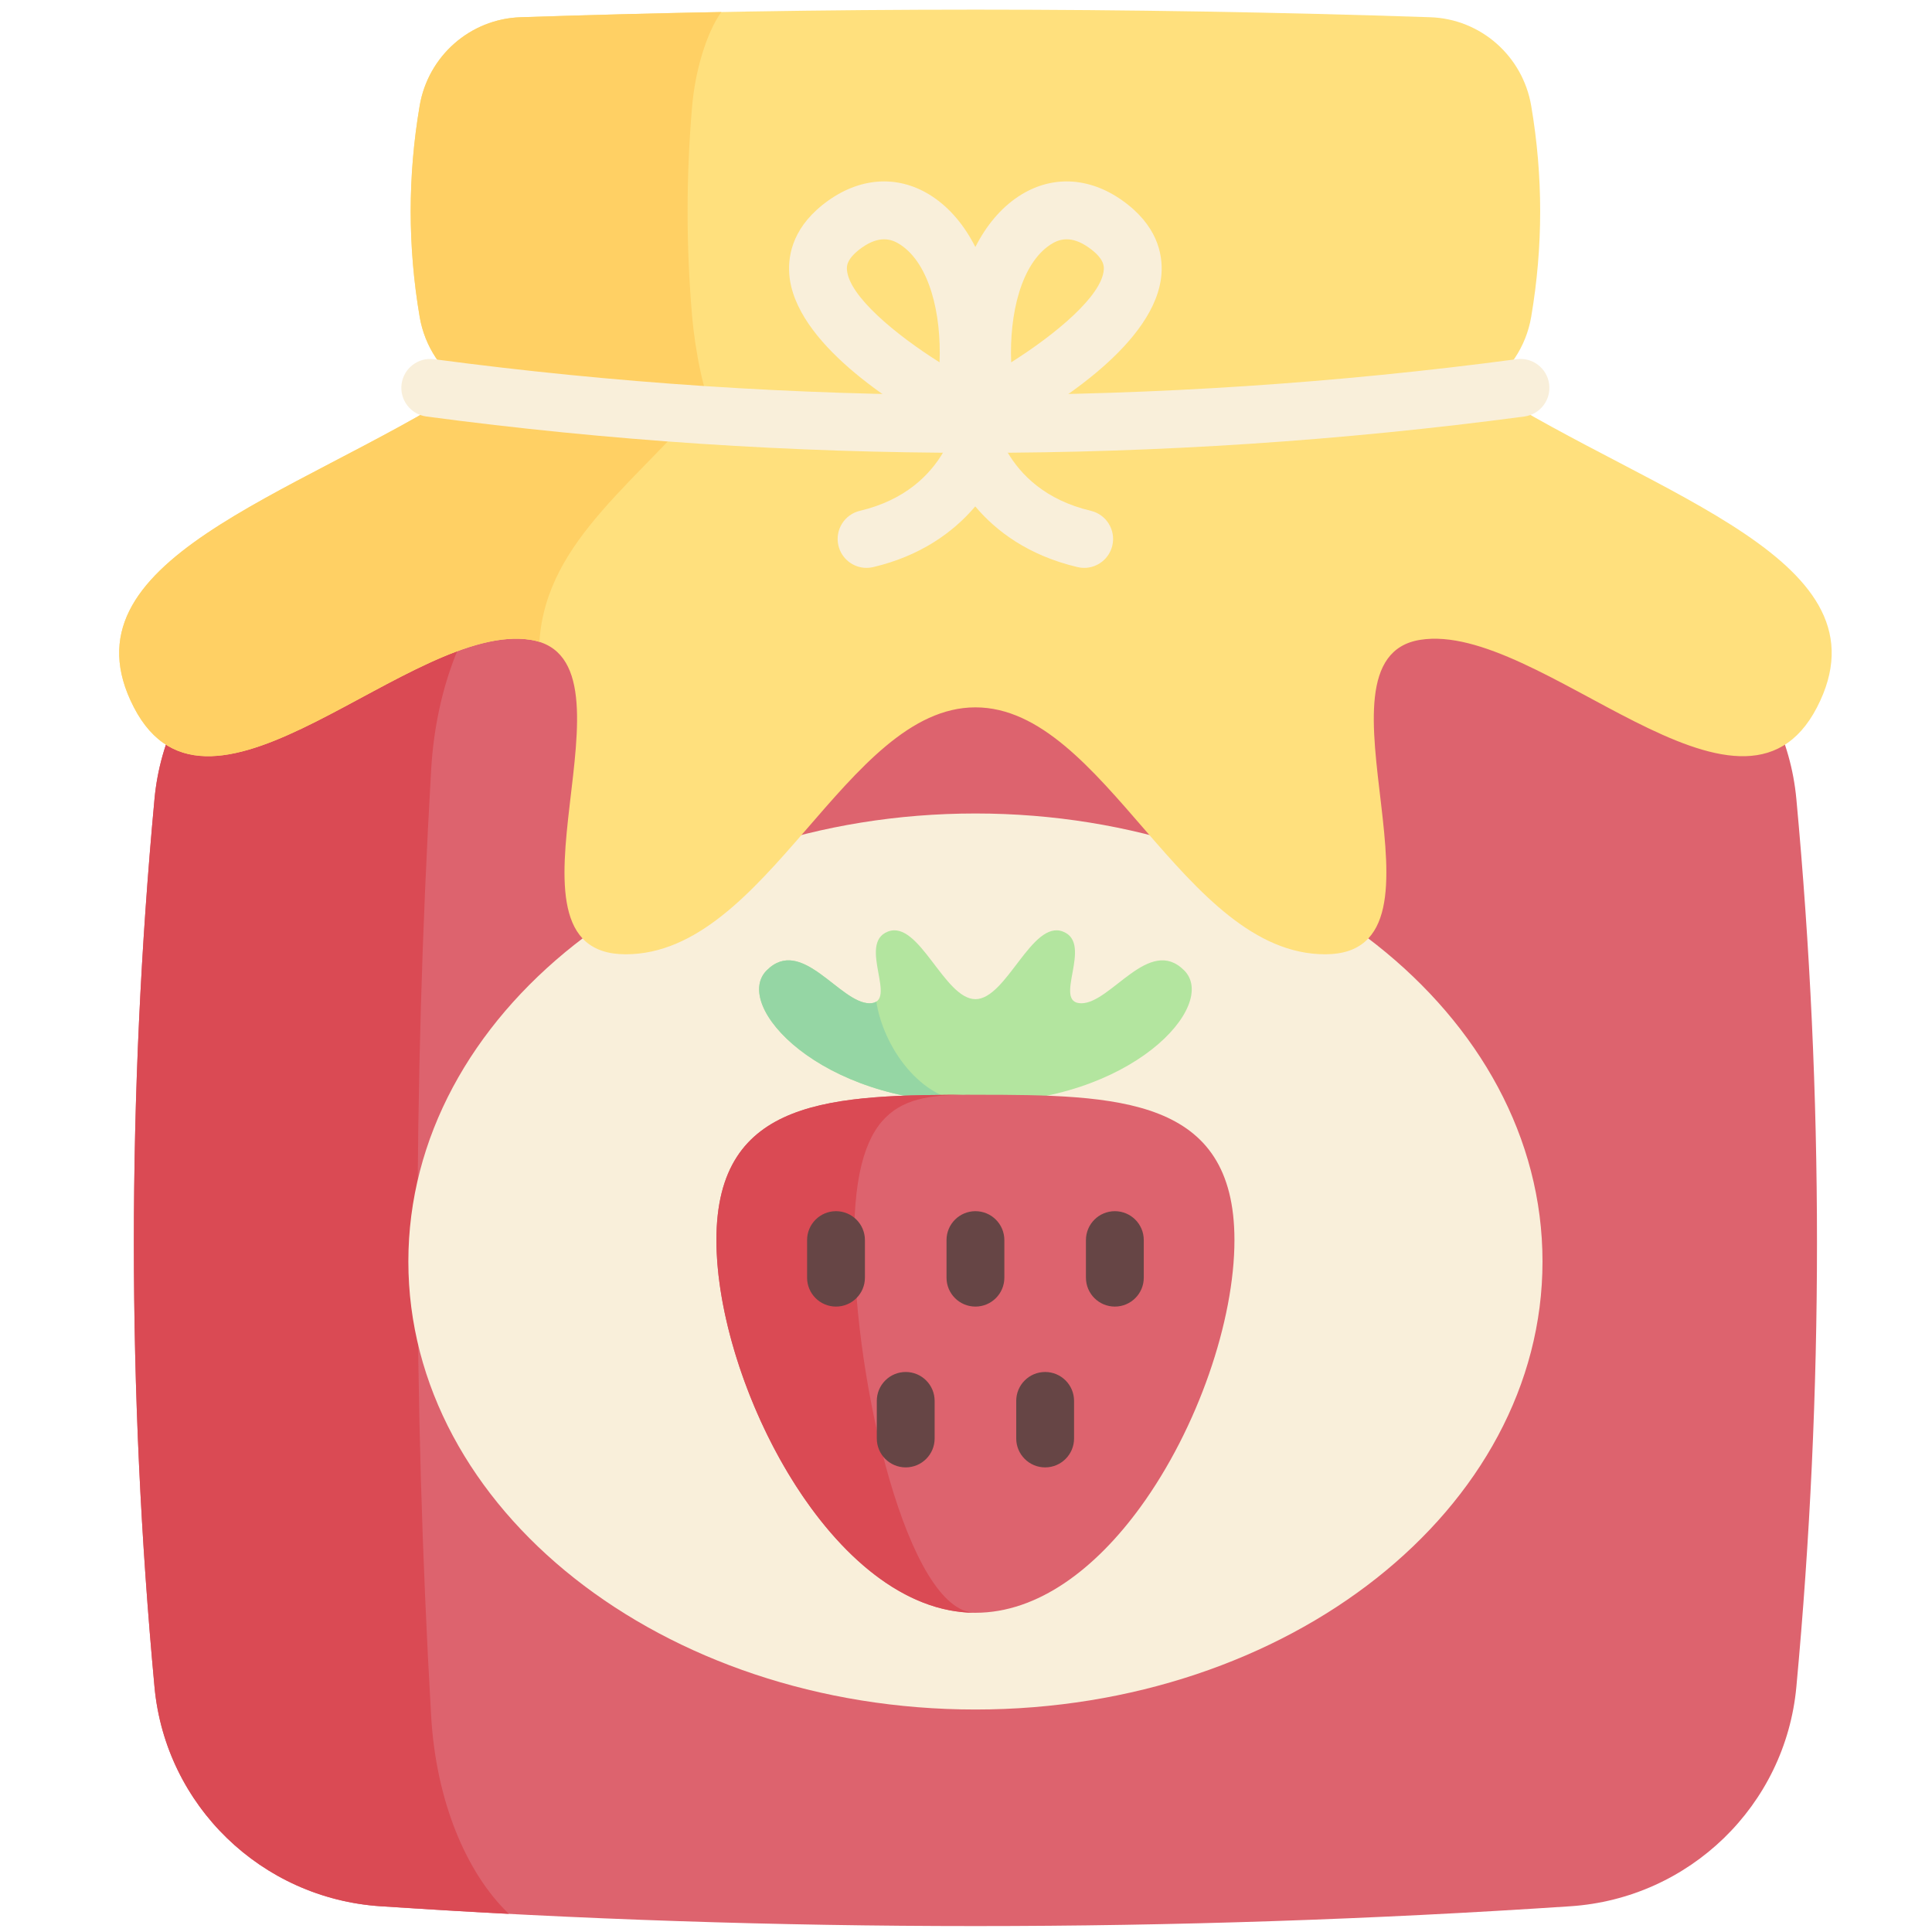
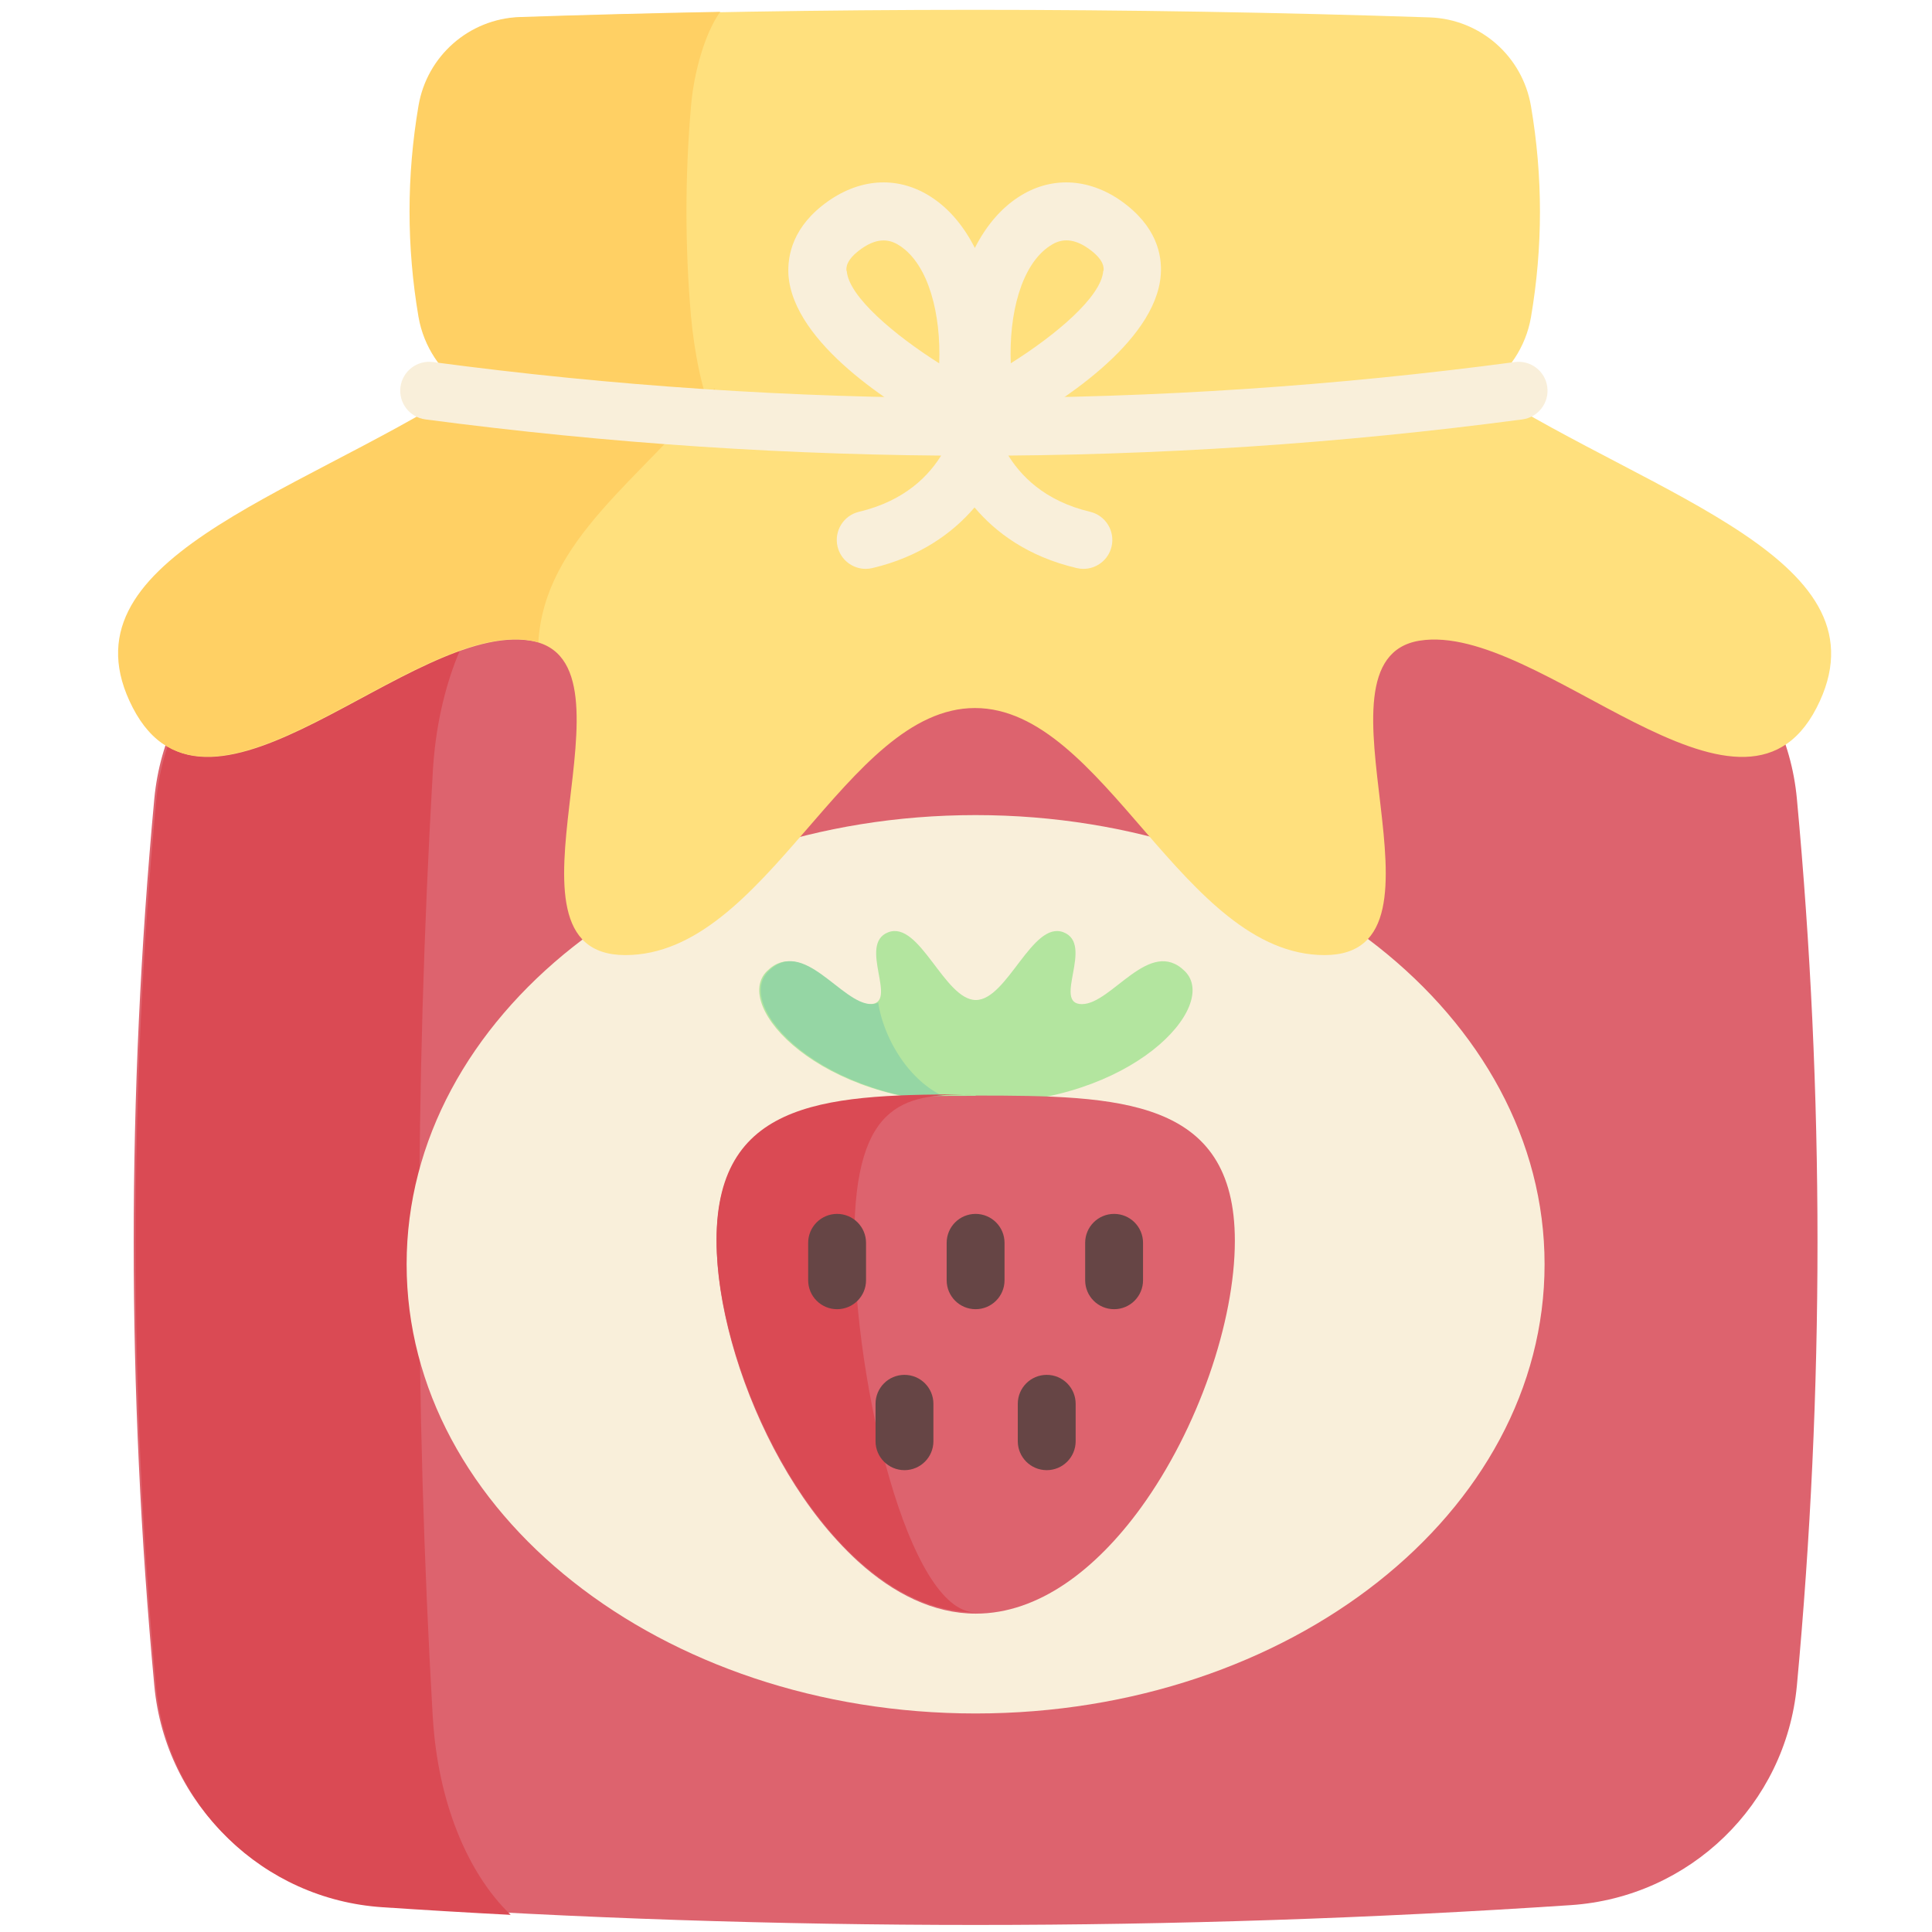
- <svg xmlns="http://www.w3.org/2000/svg" width="512" height="512">
+ <svg xmlns="http://www.w3.org/2000/svg" width="512" height="512" version="1.1">
  <g>
-     <rect fill="none" id="canvas_background" height="514" width="514" y="-1" x="-1" />
-     <g display="none" overflow="visible" y="0" x="0" height="100%" width="100%" id="canvasGrid">
-       <rect fill="url(#gridpattern)" stroke-width="0" y="0" x="0" height="100%" width="100%" />
+     <rect id="canvas_background" x="-1" y="-1" width="514" height="514" fill="none" />
+     <g id="canvasGrid" x="0" y="0" width="100%" height="100%" display="none" overflow="visible">
+       <rect width="100%" height="100%" fill="url(#gridpattern)" stroke-width="0" />
    </g>
  </g>
  <g>
-     <g stroke="null" id="svg_26">
-       <g stroke="null" transform="matrix(0.9919404,0,0,0.9919404,-170.14,-279.2859) " id="svg_5">
-         <path stroke="null" id="svg_6" fill="#dd636e" d="m591.079,436.426c-105.971,-7.058 -211.943,-7.058 -317.914,0c-31.779,2.116 -57.418,26.877 -60.365,58.59c-7.348,79.078 -7.348,158.155 0,237.233c2.947,31.713 28.585,56.473 60.365,58.59c105.971,7.058 211.943,7.058 317.914,0c31.779,-2.116 57.418,-26.877 60.365,-58.59c7.348,-79.078 7.348,-158.155 0,-237.233c-2.947,-31.713 -28.586,-56.474 -60.365,-58.59z" />
-         <path stroke="null" id="svg_7" fill="#da4a54" d="m286.71,740.055c1.311,22.57 9.313,41.832 20.767,52.815c-11.434,-0.594 -22.878,-1.281 -34.311,-2.039c-31.771,-2.11 -57.415,-26.873 -60.365,-58.583c-7.346,-79.083 -7.346,-158.156 0,-237.24c2.951,-31.709 28.595,-56.472 60.365,-58.583c11.434,-0.758 22.878,-1.445 34.311,-2.039c-11.454,10.983 -19.456,30.244 -20.767,52.815c-4.867,84.288 -4.867,168.566 0,252.854z" />
-         <ellipse stroke="null" id="svg_8" ry="119.693" rx="151.502" fill="#f9efda" cy="618.581" cx="432.122" />
-         <path stroke="null" id="svg_9" fill="#ffe07d" d="m568.272,385.174l-0.035,0c6.388,-4.227 11.007,-10.981 12.367,-18.978c3.195,-18.792 3.195,-37.583 0,-56.375c-2.261,-13.298 -13.497,-23.212 -26.978,-23.662c-81.002,-2.703 -162.005,-2.703 -243.007,0c-13.481,0.45 -24.717,10.364 -26.978,23.662c-3.195,18.792 -3.195,37.583 0,56.375c1.36,7.997 5.979,14.751 12.367,18.978l-0.035,0c-46.169,29.259 -109,46.069 -88.683,85.358c20.318,39.29 74.087,-23.107 106.006,-18.037s-12.519,84.01 25.385,84.01c37.903,0 58.797,-65.97 93.442,-65.97s55.539,65.97 93.442,65.97s-6.535,-78.941 25.385,-84.01s85.689,57.327 106.006,18.037c20.316,-39.29 -42.515,-56.099 -88.684,-85.358z" />
-         <path stroke="null" id="svg_10" fill="#ffd064" d="m356.443,366.192c0.7,7.994 3.049,21.903 6.305,26.127l-0.02,-7.151c-19.718,24.508 -45.38,40.29 -47.09,67.868c-0.731,-0.237 -1.504,-0.412 -2.339,-0.546c-31.925,-5.068 -85.69,57.33 -106.005,18.038c-20.325,-39.291 42.505,-56.104 88.678,-85.361l0.031,0c-6.387,-4.224 -11.003,-10.982 -12.362,-18.976c-3.194,-18.79 -3.194,-37.581 0,-56.371c2.256,-13.3 13.495,-23.22 26.98,-23.663c17.873,-0.597 35.747,-1.061 53.611,-1.391c-4.028,5.635 -6.995,15.885 -7.788,25.054c-1.629,18.791 -1.629,37.581 -0.001,56.372z" />
-         <path stroke="null" id="svg_11" fill="#f9efda" d="m432.104,402.542c-48.998,0 -97.996,-3.236 -146.651,-9.709c-4.229,-0.563 -7.202,-4.448 -6.64,-8.678c0.563,-4.23 4.456,-7.198 8.678,-6.64c95.958,12.766 193.269,12.766 289.226,0c4.228,-0.561 8.115,2.409 8.678,6.64c0.562,4.229 -2.41,8.115 -6.64,8.678c-48.655,6.473 -97.653,9.709 -146.651,9.709z" />
-         <path stroke="null" id="svg_12" fill="#f9efda" d="m471.274,335.048c-8.971,-6.325 -19.055,-6.695 -27.661,-1.01c-4.739,3.13 -8.613,7.796 -11.509,13.51c-2.896,-5.715 -6.77,-10.38 -11.509,-13.51c-8.605,-5.684 -18.687,-5.316 -27.66,1.01c-9.408,6.633 -10.932,14.354 -10.553,19.663c1.314,18.417 28.305,35.061 39.371,41.137c0.384,1.76 0.974,3.937 1.864,6.366c-3.573,6.15 -10.181,12.929 -22.36,15.811c-4.152,0.983 -6.721,5.145 -5.739,9.298c0.842,3.554 4.012,5.949 7.513,5.949c0.589,0 1.187,-0.067 1.786,-0.209c12.525,-2.964 21.293,-9.194 27.258,-16.215c5.539,6.563 14.119,13.091 27.318,16.215c0.599,0.142 1.197,0.209 1.787,0.209c3.499,0 6.67,-2.394 7.512,-5.949c0.982,-4.152 -1.588,-8.315 -5.739,-9.298c-12.143,-2.874 -18.748,-9.62 -22.328,-15.756c0.85,-2.274 1.469,-4.452 1.889,-6.452c11.103,-6.103 38.003,-22.722 39.314,-41.105c0.378,-5.31 -1.145,-13.031 -10.554,-19.664zm-73.478,18.56c-0.057,-0.802 -0.208,-2.934 4.043,-5.932c2.307,-1.626 4.251,-2.188 5.875,-2.188c1.847,0 3.282,0.727 4.365,1.442c7.752,5.121 10.982,18.42 10.458,31.426c-11.849,-7.476 -24.246,-17.755 -24.741,-24.748zm68.618,0c-0.496,6.993 -12.893,17.272 -24.742,24.748c-0.524,-13.005 2.706,-26.304 10.458,-31.425c1.083,-0.715 2.518,-1.443 4.366,-1.443c1.625,0 3.568,0.562 5.875,2.188c4.251,2.998 4.1,5.13 4.043,5.932z" />
-         <g stroke="null" id="svg_13">
-           <path stroke="null" id="svg_14" fill="#b3e59f" d="m432.941,576.127c40.794,0 64.267,-26.006 54.937,-35.336s-19.529,8.804 -27.463,8.804s3.393,-15.977 -4.927,-19.165s-15.032,18.066 -23.366,18.066s-15.045,-21.254 -23.366,-18.066c-8.32,3.188 3.007,19.165 -4.927,19.165s-18.133,-18.133 -27.463,-8.804c-9.33,9.33 14.143,35.336 54.937,35.336" />
-           <path stroke="null" id="svg_15" fill="#95d6a4" d="m431.745,576.126l-0.44,0c-40.796,0 -64.27,-26.008 -54.939,-35.335c9.331,-9.331 19.529,8.803 27.465,8.803c0.783,0 1.378,-0.155 1.822,-0.44c1.675,11.371 11.48,26.972 26.092,26.972z" />
-           <path stroke="null" id="svg_16" fill="#dd636e" d="m432.121,574.033c-38.217,0 -69.199,0.613 -69.199,38.83c0,8.183 1.419,17.424 4.028,26.898c5.244,19.06 15.293,39.061 28.254,53.237c1.788,1.961 3.635,3.807 5.53,5.53c9.421,8.54 20.084,13.903 31.387,13.903c16.76,0 32.124,-11.798 44.099,-28.266c15.334,-21.09 25.102,-49.842 25.102,-71.299c0,-38.218 -30.982,-38.836 -69.201,-38.833z" />
-           <path stroke="null" id="svg_17" fill="#da4a54" d="m432.119,712.432c-38.22,0 -69.198,-61.347 -69.198,-99.566c0,-38.22 30.978,-38.834 69.198,-38.834c-17.898,0 -32.408,0.614 -32.408,38.834c0.001,38.219 14.511,99.566 32.408,99.566z" />
-           <g stroke="null" id="svg_18" fill="#664545">
-             <g stroke="null" id="svg_19">
-               <path stroke="null" id="svg_20" d="m394.872,630.627c-4.268,0 -7.726,-3.459 -7.726,-7.726l0,-10.036c0,-4.267 3.459,-7.726 7.726,-7.726s7.726,3.459 7.726,7.726l0,10.036c0,4.267 -3.458,7.726 -7.726,7.726z" />
-               <path stroke="null" id="svg_21" d="m432.123,630.627c-4.268,0 -7.726,-3.459 -7.726,-7.726l0,-10.036c0,-4.267 3.459,-7.726 7.726,-7.726s7.726,3.459 7.726,7.726l0,10.036c0,4.267 -3.459,7.726 -7.726,7.726z" />
-               <path stroke="null" id="svg_22" d="m469.372,630.627c-4.268,0 -7.726,-3.459 -7.726,-7.726l0,-10.036c0,-4.267 3.459,-7.726 7.726,-7.726c4.268,0 7.726,3.459 7.726,7.726l0,10.036c0,4.267 -3.458,7.726 -7.726,7.726z" />
-             </g>
-             <g stroke="null" id="svg_23">
-               <path stroke="null" id="svg_24" d="m413.497,673.588c-4.268,0 -7.726,-3.459 -7.726,-7.726l0,-10.036c0,-4.267 3.459,-7.726 7.726,-7.726c4.268,0 7.726,3.459 7.726,7.726l0,10.036c0,4.267 -3.459,7.726 -7.726,7.726z" />
-               <path stroke="null" id="svg_25" d="m450.747,673.588c-4.268,0 -7.726,-3.459 -7.726,-7.726l0,-10.036c0,-4.267 3.459,-7.726 7.726,-7.726s7.726,3.459 7.726,7.726l0,10.036c0.001,4.267 -3.458,7.726 -7.726,7.726z" />
-             </g>
-           </g>
+     <g stroke="null">
+       <g transform="matrix(.992 0 0 .992 -170 -279)" stroke="null">
+         <path d="m591 436c-106-7.06-212-7.06-318 0-31.8 2.12-57.4 26.9-60.4 58.6-7.35 79.1-7.35 158 0 237 2.95 31.7 28.6 56.5 60.4 58.6 106 7.06 212 7.06 318 0 31.8-2.12 57.4-26.9 60.4-58.6 7.35-79.1 7.35-158 0-237-2.95-31.7-28.6-56.5-60.4-58.6z" fill="#dd636e" />
+         <path d="m287 740c1.31 22.6 9.31 41.8 20.8 52.8-11.4-0.594-22.9-1.28-34.3-2.04-31.8-2.11-57.4-26.9-60.4-58.6-7.35-79.1-7.35-158 0-237 2.95-31.7 28.6-56.5 60.4-58.6 11.4-0.758 22.9-1.44 34.3-2.04-11.5 11-19.5 30.2-20.8 52.8-4.87 84.3-4.87 169 0 253z" fill="#da4a54" />
+         <ellipse cx="432" cy="619" rx="152" ry="120" fill="#f9efda" />
+         <path d="m568 385h-0.035c6.39-4.23 11-11 12.4-19 3.2-18.8 3.2-37.6 0-56.4-2.26-13.3-13.5-23.2-27-23.7-81-2.7-162-2.7-243 0-13.5 0.45-24.7 10.4-27 23.7-3.2 18.8-3.2 37.6 0 56.4 1.36 8 5.98 14.8 12.4 19h-0.035c-46.2 29.3-109 46.1-88.7 85.4 20.3 39.3 74.1-23.1 106-18s-12.5 84 25.4 84c37.9 0 58.8-66 93.4-66s55.5 66 93.4 66-6.54-78.9 25.4-84 85.7 57.3 106 18c20.3-39.3-42.5-56.1-88.7-85.4z" fill="#ffe07d" />
+         <path d="m356 366c0.7 7.99 3.05 21.9 6.3 26.1l-0.02-7.15c-19.7 24.5-45.4 40.3-47.1 67.9-0.731-0.237-1.5-0.412-2.34-0.546-31.9-5.07-85.7 57.3-106 18-20.3-39.3 42.5-56.1 88.7-85.4h0.031c-6.39-4.22-11-11-12.4-19-3.19-18.8-3.19-37.6 0-56.4 2.26-13.3 13.5-23.2 27-23.7 17.9-0.597 35.7-1.06 53.6-1.39-4.03 5.64-7 15.9-7.79 25.1-1.63 18.8-1.63 37.6-1e-3 56.4z" fill="#ffd064" />
+         <path d="m432 403c-49 0-98-3.24-147-9.71-4.23-0.563-7.2-4.45-6.64-8.68 0.563-4.23 4.46-7.2 8.68-6.64 96 12.8 193 12.8 289 0 4.23-0.561 8.12 2.41 8.68 6.64 0.562 4.23-2.41 8.12-6.64 8.68-48.7 6.47-97.7 9.71-147 9.71z" fill="#f9efda" />
+         <path d="m471 335c-8.97-6.32-19.1-6.7-27.7-1.01-4.74 3.13-8.61 7.8-11.5 13.5-2.9-5.72-6.77-10.4-11.5-13.5-8.6-5.68-18.7-5.32-27.7 1.01-9.41 6.63-10.9 14.4-10.6 19.7 1.31 18.4 28.3 35.1 39.4 41.1 0.384 1.76 0.974 3.94 1.86 6.37-3.57 6.15-10.2 12.9-22.4 15.8-4.15 0.983-6.72 5.14-5.74 9.3 0.842 3.55 4.01 5.95 7.51 5.95 0.589 0 1.19-0.067 1.79-0.209 12.5-2.96 21.3-9.19 27.3-16.2 5.54 6.56 14.1 13.1 27.3 16.2 0.599 0.142 1.2 0.209 1.79 0.209 3.5 0 6.67-2.39 7.51-5.95 0.982-4.15-1.59-8.32-5.74-9.3-12.1-2.87-18.7-9.62-22.3-15.8 0.85-2.27 1.47-4.45 1.89-6.45 11.1-6.1 38-22.7 39.3-41.1 0.378-5.31-1.14-13-10.6-19.7zm-73.5 18.6c-0.057-0.802-0.208-2.93 4.04-5.93 2.31-1.63 4.25-2.19 5.88-2.19 1.85 0 3.28 0.727 4.36 1.44 7.75 5.12 11 18.4 10.5 31.4-11.8-7.48-24.2-17.8-24.7-24.7zm68.6 0c-0.496 6.99-12.9 17.3-24.7 24.7-0.524-13 2.71-26.3 10.5-31.4 1.08-0.715 2.52-1.44 4.37-1.44 1.62 0 3.57 0.562 5.88 2.19 4.25 3 4.1 5.13 4.04 5.93z" fill="#f9efda" />
+         <path d="m433 576c40.8 0 64.3-26 54.9-35.3s-19.5 8.8-27.5 8.8 3.39-16-4.93-19.2-15 18.1-23.4 18.1-15-21.3-23.4-18.1c-8.32 3.19 3.01 19.2-4.93 19.2s-18.1-18.1-27.5-8.8c-9.33 9.33 14.1 35.3 54.9 35.3" fill="#b3e59f" />
+         <path d="m432 576h-0.44c-40.8 0-64.3-26-54.9-35.3 9.33-9.33 19.5 8.8 27.5 8.8 0.783 0 1.38-0.155 1.82-0.44 1.68 11.4 11.5 27 26.1 27z" fill="#95d6a4" />
+         <path d="m432 574c-38.2 0-69.2 0.613-69.2 38.8 0 8.18 1.42 17.4 4.03 26.9 5.24 19.1 15.3 39.1 28.3 53.2 1.79 1.96 3.64 3.81 5.53 5.53 9.42 8.54 20.1 13.9 31.4 13.9 16.8 0 32.1-11.8 44.1-28.3 15.3-21.1 25.1-49.8 25.1-71.3 0-38.2-31-38.8-69.2-38.8z" fill="#dd636e" />
+         <path d="m432 712c-38.2 0-69.2-61.3-69.2-99.6 0-38.2 31-38.8 69.2-38.8-17.9 0-32.4 0.614-32.4 38.8 1e-3 38.2 14.5 99.6 32.4 99.6z" fill="#da4a54" />
+         <g fill="#664545">
+           <path d="m395 631c-4.27 0-7.73-3.46-7.73-7.73v-10c0-4.27 3.46-7.73 7.73-7.73s7.73 3.46 7.73 7.73v10c0 4.27-3.46 7.73-7.73 7.73z" />
+           <path d="m432 631c-4.27 0-7.73-3.46-7.73-7.73v-10c0-4.27 3.46-7.73 7.73-7.73s7.73 3.46 7.73 7.73v10c0 4.27-3.46 7.73-7.73 7.73z" />
+           <path d="m469 631c-4.27 0-7.73-3.46-7.73-7.73v-10c0-4.27 3.46-7.73 7.73-7.73 4.27 0 7.73 3.46 7.73 7.73v10c0 4.27-3.46 7.73-7.73 7.73z" />
+           <path d="m413 674c-4.27 0-7.73-3.46-7.73-7.73v-10c0-4.27 3.46-7.73 7.73-7.73 4.27 0 7.73 3.46 7.73 7.73v10c0 4.27-3.46 7.73-7.73 7.73z" />
+           <path d="m451 674c-4.27 0-7.73-3.46-7.73-7.73v-10c0-4.27 3.46-7.73 7.73-7.73s7.73 3.46 7.73 7.73v10c1e-3 4.27-3.46 7.73-7.73 7.73z" />
        </g>
      </g>
    </g>
  </g>
</svg>
